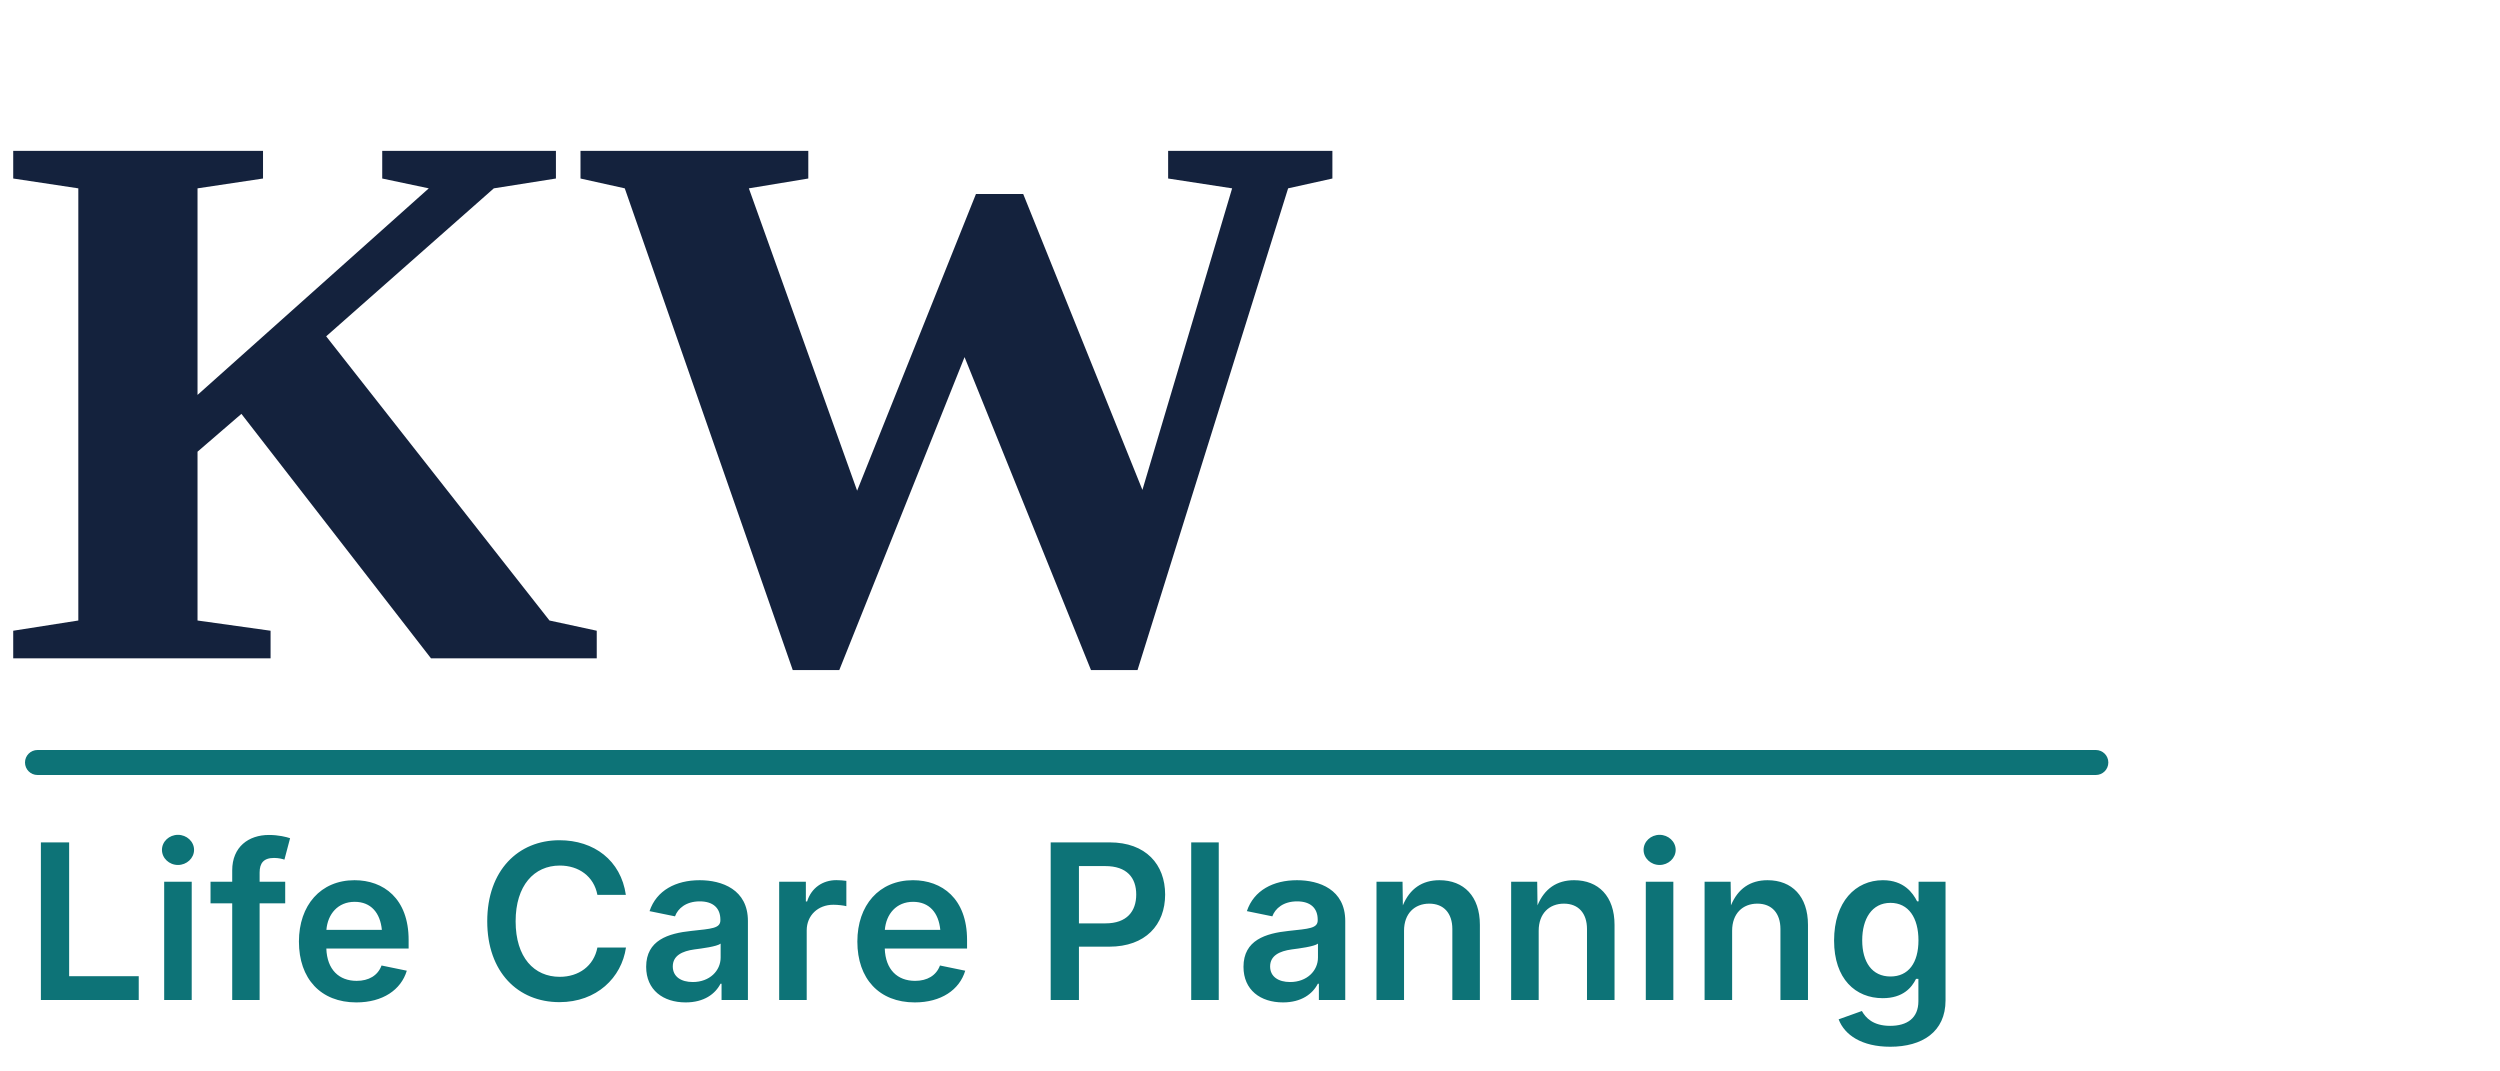
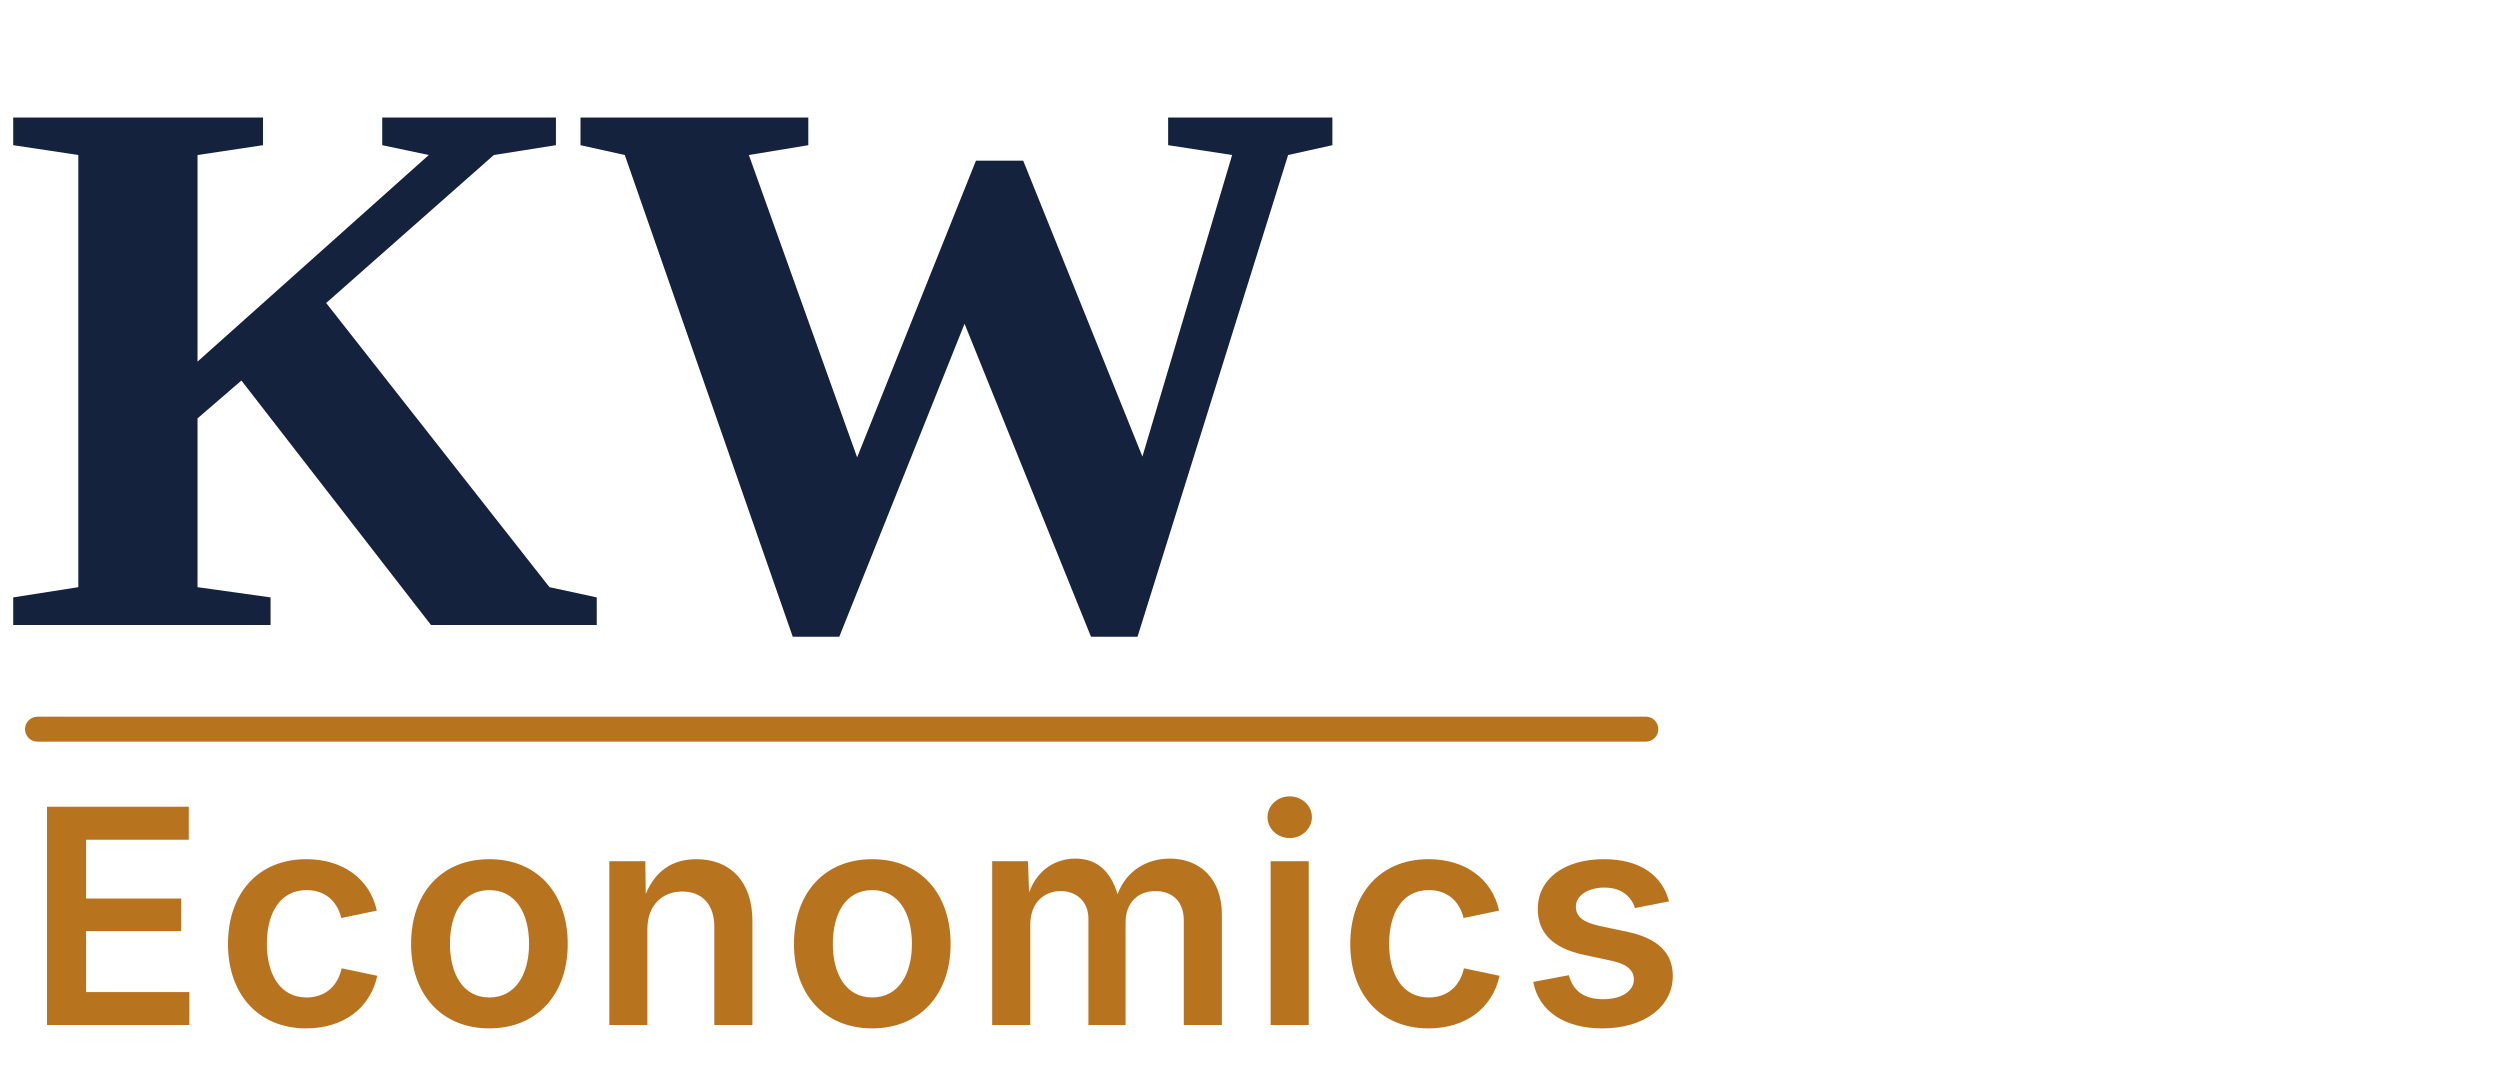
- <svg xmlns="http://www.w3.org/2000/svg" viewBox="0 0 600 257" width="600" height="257" role="img" aria-label="KW Life Care Planning">
-   <text x="0" y="158" font-family="'Source Serif 4', 'Source Serif Pro', Georgia, 'Times New Roman', serif" font-weight="700" font-size="186" letter-spacing="-8" fill="#14223d">KW</text>
-   <rect x="6" y="180" width="500" height="6" rx="3" fill="#0d7377" />
-   <text x="6" y="240" font-family="Inter, system-ui, -apple-system, 'Helvetica Neue', Arial, sans-serif" font-weight="600" font-size="52" letter-spacing="0.5" fill="#0d7377">Life Care Planning</text>
+ <svg xmlns="http://www.w3.org/2000/svg" viewBox="0 0 600 257" width="600" height="257" role="img" aria-label="KW Economics">
+   <text x="0" y="150" font-family="'Source Serif 4', 'Source Serif Pro', Georgia, 'Times New Roman', serif" font-weight="700" font-size="186" letter-spacing="-8" fill="#14223d">KW</text>
+   <rect x="6" y="172" width="392" height="6" rx="3" fill="#b8731f" />
+   <text x="6" y="246" font-family="Inter, system-ui, -apple-system, 'Helvetica Neue', Arial, sans-serif" font-weight="600" font-size="72" letter-spacing="2" fill="#b8731f">Economics</text>
</svg>
